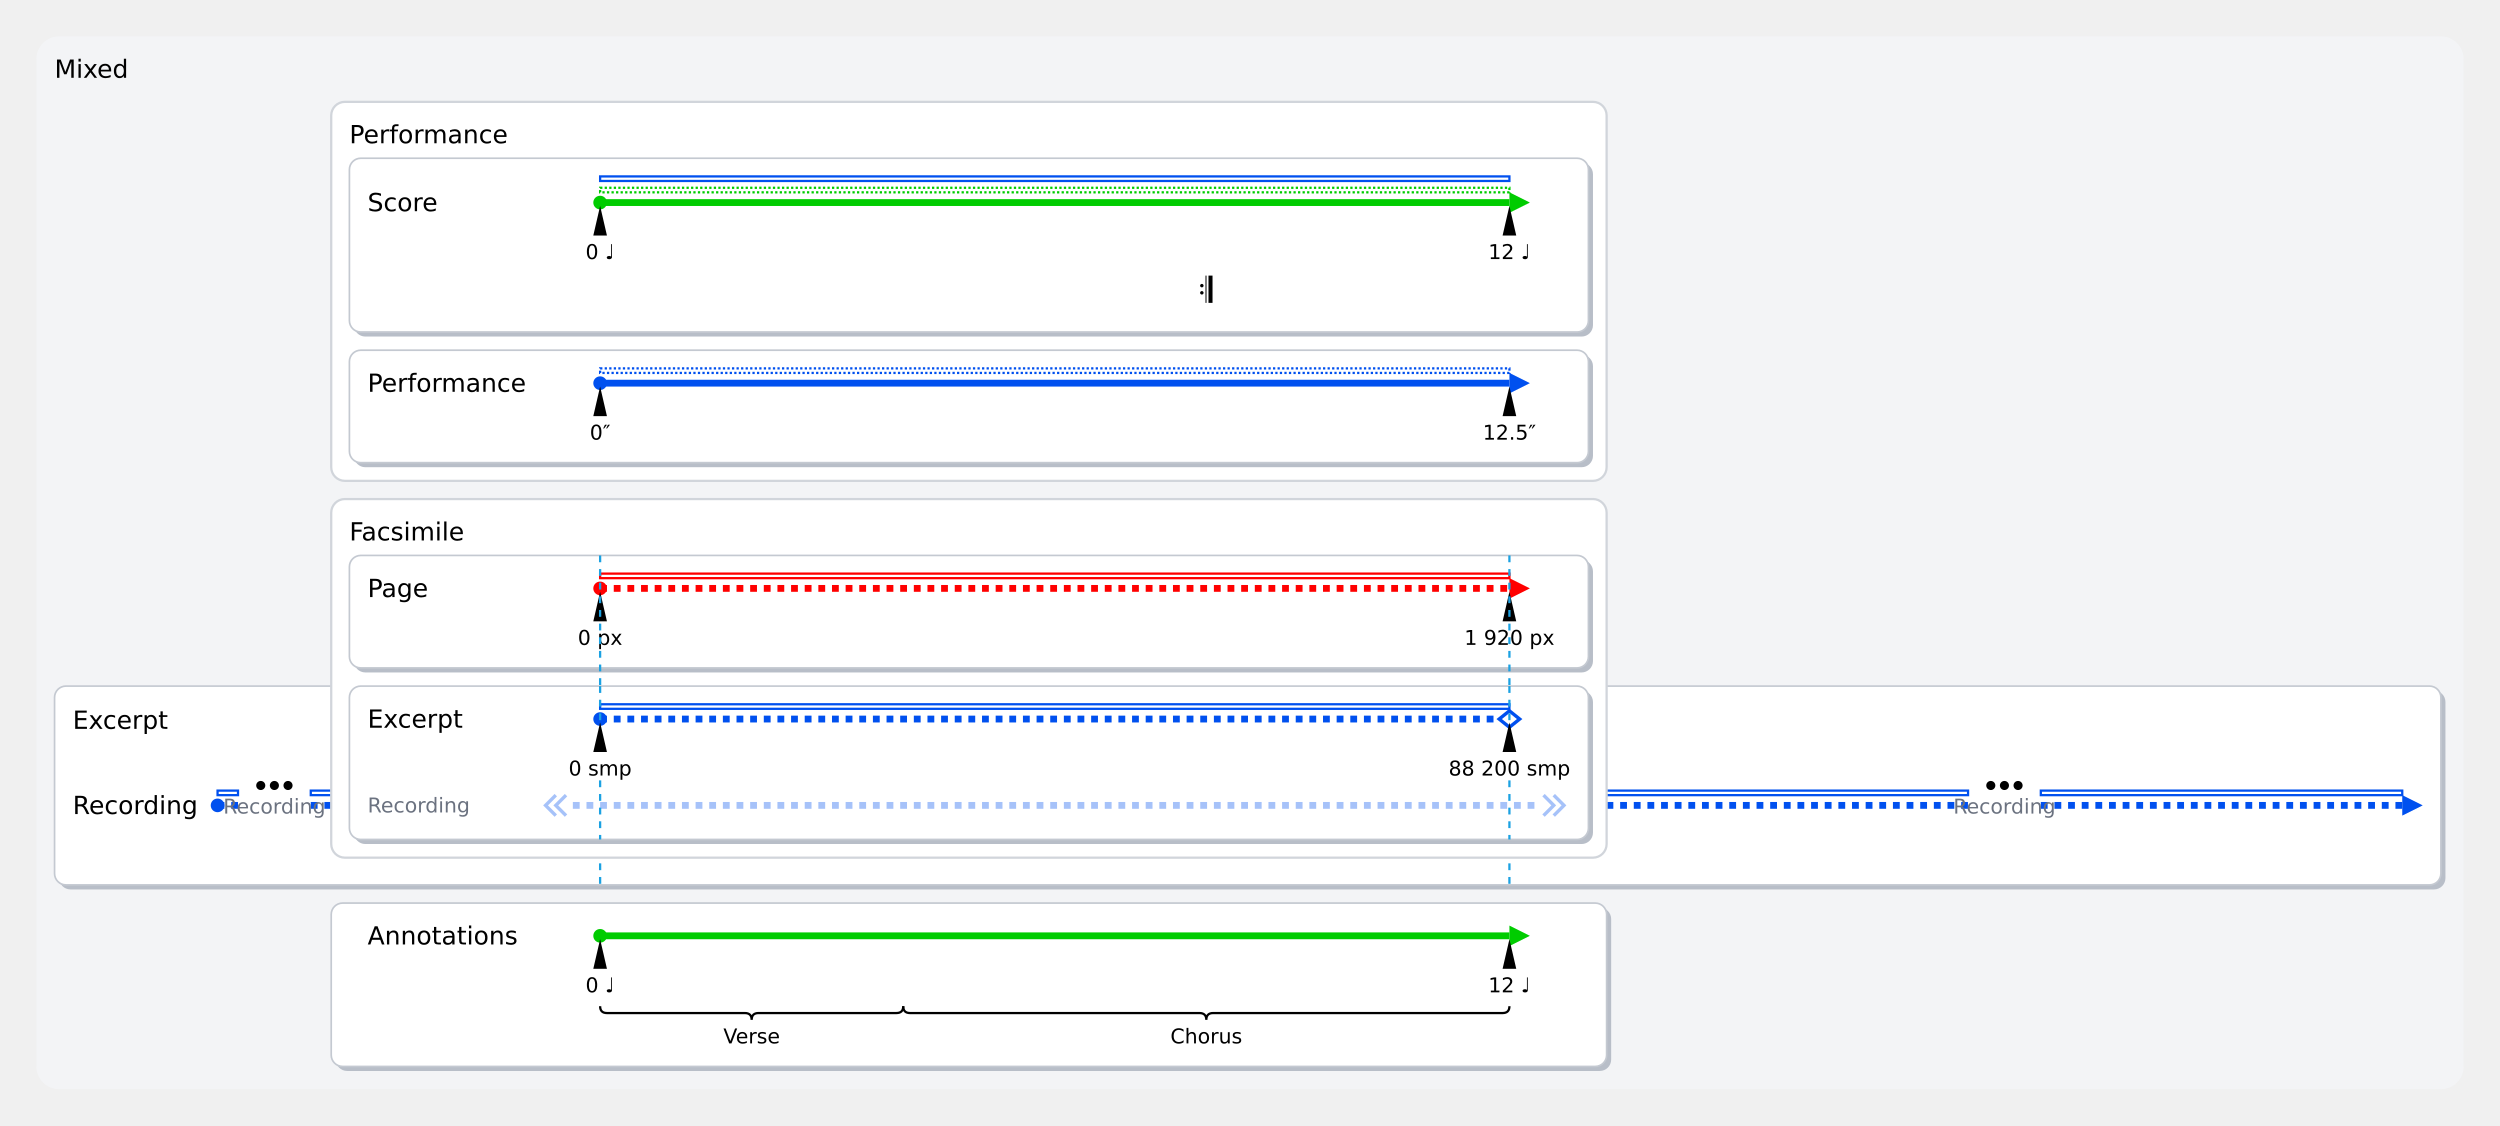
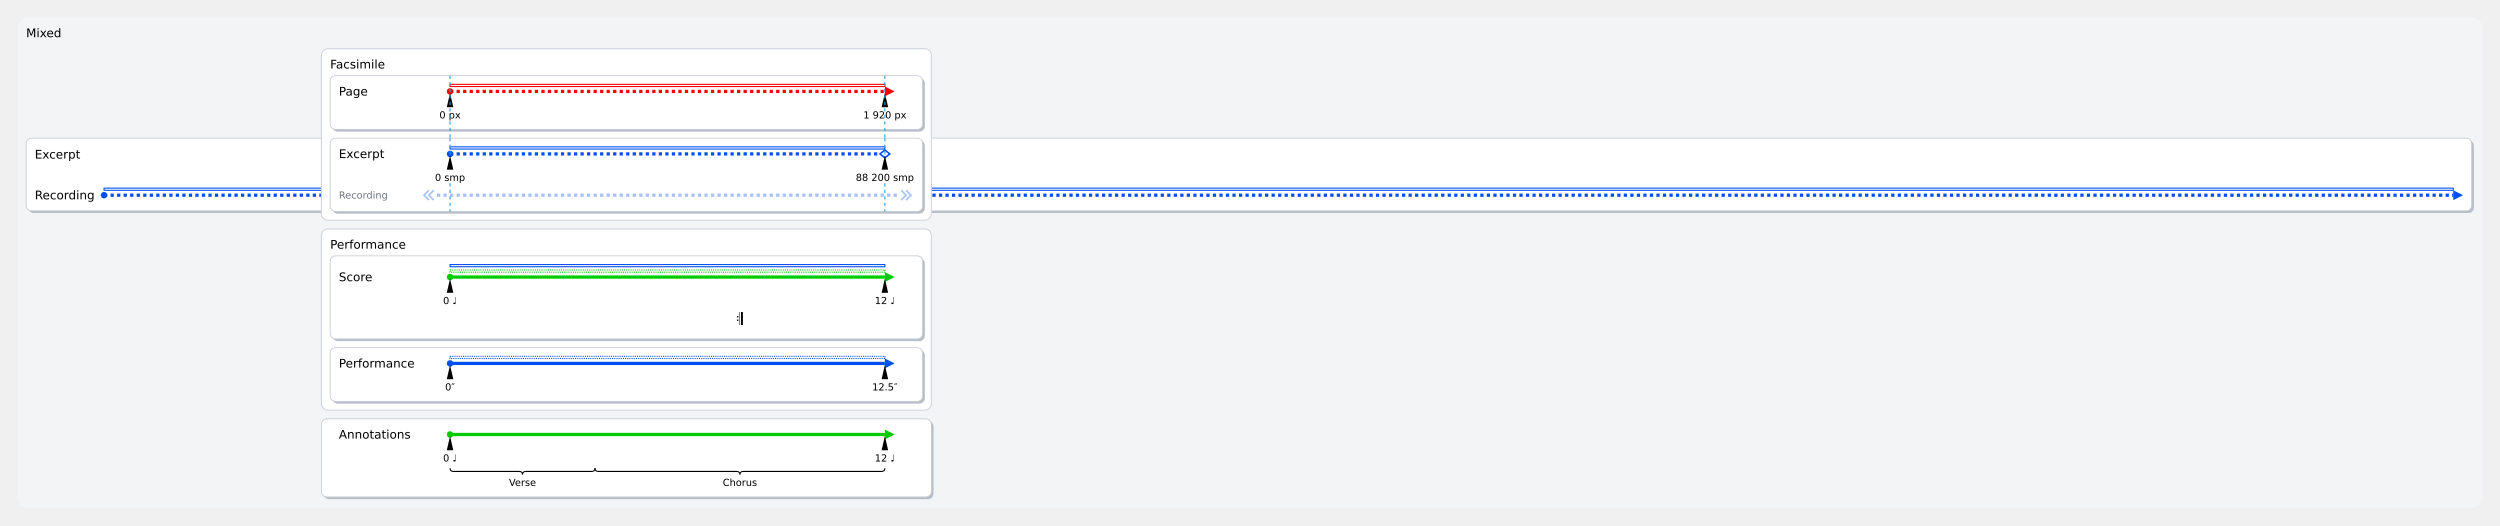
- <svg xmlns="http://www.w3.org/2000/svg" width="1099.756" height="495.121" viewBox="0 0 1099.756 495.121" font-family="DejaVu Sans, Noto Music" text-rendering="geometricPrecision" style="font-kerning:none;font-variant-ligatures:none">
+ <svg xmlns="http://www.w3.org/2000/svg" width="2299.756" height="483.144" viewBox="0 0 2299.756 483.144" font-family="DejaVu Sans, Noto Music" text-rendering="geometricPrecision" style="font-kerning:none;font-variant-ligatures:none">
  <g transform="translate(16 16)">
-     <rect x="0" y="0" width="1067.756" height="463.121" rx="10" fill="#F3F4F6" />
+     <rect x="0" y="0" width="2267.756" height="451.144" rx="10" fill="#F3F4F6" />
    <text data-part="name" x="8" y="18.21" text-anchor="start" font-size="11" fill="#000000">Mixed</text>
-     <rect data-id="recording" data-part="card" x="10" y="287.812" width="1049.756" height="87.453" rx="5" fill="#B8BEC8" />
-     <rect data-id="recording" data-part="card" x="8" y="285.812" width="1049.756" height="87.453" rx="5" fill="#FFFFFF" stroke="#C4C9D1" stroke-width="0.75" />
-     <polygon data-id="cmap_5" points="79.704,331.789 88.701,331.789 88.701,333.789 79.704,333.789" fill="none" stroke="#0050EF" stroke-width="1" />
-     <polygon data-id="cmap_5" points="120.706,331.789 849.753,331.789 849.753,333.789 120.706,333.789" fill="none" stroke="#0050EF" stroke-width="1" />
-     <polygon data-id="cmap_5" points="881.758,331.789 1040.756,331.789 1040.756,333.789 881.758,333.789" fill="none" stroke="#0050EF" stroke-width="1" />
-     <polygon data-id="cmap_6" points="247.995,294.312 647.995,294.312 647.995,296.312 247.995,296.312" fill="none" stroke="#0050EF" stroke-width="1" />
-     <line data-id="recording" x1="79.704" y1="338.289" x2="88.701" y2="338.289" stroke="#0050EF" stroke-width="3" stroke-dasharray="3 3" />
-     <line data-id="recording" x1="120.706" y1="338.289" x2="849.753" y2="338.289" stroke="#0050EF" stroke-width="3" stroke-dasharray="3 3" />
-     <line data-id="recording" x1="881.758" y1="338.289" x2="1040.756" y2="338.289" stroke="#0050EF" stroke-width="3" stroke-dasharray="3 3" />
-     <circle data-id="recording" cx="79.704" cy="338.289" r="3" fill="#0050EF" />
-     <polygon data-id="recording" points="1049.756,338.289 1040.756,333.789 1040.756,342.789" fill="#0050EF" />
-     <line data-id="excerpt" x1="247.995" y1="300.812" x2="643.495" y2="300.812" stroke="#0050EF" stroke-width="3" stroke-dasharray="3 3" />
-     <circle data-id="excerpt" cx="247.995" cy="300.812" r="3" fill="#0050EF" />
-     <polygon data-id="excerpt" points="643.495,300.812 647.995,297.212 652.495,300.812 647.995,304.413" fill="none" stroke="#0050EF" stroke-width="1.5" />
-     <polygon data-id="timestamp_3" points="247.995,302.312 244.995,315.312 250.995,315.312" fill="#000000" />
-     <polygon data-id="timestamp_4" points="647.995,302.312 644.995,315.312 650.995,315.312" fill="#000000" />
-     <text data-id="excerpt" data-part="name" x="16" y="304.621" text-anchor="start" font-size="11" fill="#000000">Excerpt</text>
-     <text data-id="recording" data-part="name" x="16" y="342.097" text-anchor="start" font-size="11" fill="#000000">Recording</text>
-     <text data-id="timestamp_3" data-part="coordinate" x="247.995" y="325.666" text-anchor="middle" font-size="9" fill="#000000">0 smp</text>
-     <text data-id="timestamp_4" data-part="coordinate" x="647.995" y="325.666" text-anchor="middle" font-size="9" fill="#000000">88 200 smp</text>
-     <line data-id="timestamp_3" data-part="line" x1="247.995" y1="285.812" x2="247.995" y2="302.312" stroke="#1BA1E2" stroke-width="1" stroke-dasharray="3 3" />
-     <line data-id="timestamp_3" data-part="line" x1="247.995" y1="327.789" x2="247.995" y2="373.266" stroke="#1BA1E2" stroke-width="1" stroke-dasharray="3 3" />
-     <line data-id="timestamp_4" data-part="line" x1="647.995" y1="285.812" x2="647.995" y2="302.312" stroke="#1BA1E2" stroke-width="1" stroke-dasharray="3 3" />
-     <line data-id="timestamp_4" data-part="line" x1="647.995" y1="327.789" x2="647.995" y2="373.266" stroke="#1BA1E2" stroke-width="1" stroke-dasharray="3 3" />
-     <circle data-id="recording" data-part="elision ellipsis" cx="98.704" cy="329.539" r="2" fill="#000000" />
-     <circle data-id="recording" data-part="elision ellipsis" cx="104.704" cy="329.539" r="2" fill="#000000" />
-     <circle data-id="recording" data-part="elision ellipsis" cx="110.704" cy="329.539" r="2" fill="#000000" />
-     <text data-id="recording" data-part="elision name" x="104.704" y="341.893" text-anchor="middle" font-size="9" fill="#6B7280">Recording</text>
-     <circle data-id="recording" data-part="elision ellipsis" cx="859.756" cy="329.539" r="2" fill="#000000" />
-     <circle data-id="recording" data-part="elision ellipsis" cx="865.756" cy="329.539" r="2" fill="#000000" />
-     <circle data-id="recording" data-part="elision ellipsis" cx="871.756" cy="329.539" r="2" fill="#000000" />
-     <text data-id="recording" data-part="elision name" x="865.756" y="341.893" text-anchor="middle" font-size="9" fill="#6B7280">Recording</text>
-     <rect data-id="group_1" x="129.704" y="28.805" width="561.052" height="166.727" rx="6" fill="#FFFFFF" stroke="#D1D5DB" stroke-width="1" />
-     <text data-id="group_1" data-part="name" x="137.704" y="47.015" text-anchor="start" font-size="11" fill="#000000">Performance</text>
-     <rect data-id="score" data-part="card" x="139.704" y="55.609" width="545.052" height="76.445" rx="5" fill="#B8BEC8" />
-     <rect data-id="score" data-part="card" x="137.704" y="53.609" width="545.052" height="76.445" rx="5" fill="#FFFFFF" stroke="#C4C9D1" stroke-width="0.75" />
-     <polygon data-id="cmap_1" points="247.995,66.609 647.995,66.609 647.995,68.609 247.995,68.609" fill="none" stroke="#00CC00" stroke-width="1" stroke-dasharray="1 1" />
-     <polygon data-id="cmap_2" points="247.995,61.609 647.995,61.609 647.995,63.609 247.995,63.609" fill="none" stroke="#0050EF" stroke-width="1" />
-     <line data-id="score" x1="247.995" y1="73.109" x2="647.995" y2="73.109" stroke="#00CC00" stroke-width="3" />
-     <circle data-id="score" cx="247.995" cy="73.109" r="3" fill="#00CC00" />
-     <polygon data-id="score" points="656.995,73.109 647.995,68.609 647.995,77.609" fill="#00CC00" />
-     <polygon data-id="timestamp_9" points="247.995,74.609 244.995,87.609 250.995,87.609" fill="#000000" />
-     <polygon data-id="timestamp_10" points="647.995,74.609 644.995,87.609 650.995,87.609" fill="#000000" />
-     <text data-id="score" data-part="name" x="145.704" y="76.918" text-anchor="start" font-size="11" fill="#000000">Score</text>
-     <text data-id="timestamp_9" data-part="coordinate" x="247.995" y="97.963" text-anchor="middle" font-size="9" fill="#000000">0 ♩</text>
-     <text data-id="timestamp_10" data-part="coordinate" x="647.995" y="97.963" text-anchor="middle" font-size="9" fill="#000000">12 ♩</text>
-     <text data-id="jump_1" data-part="symbol" x="514.662" y="117.225" text-anchor="middle" font-size="12" fill="#000000">𝄇</text>
-     <rect data-id="performance" data-part="card" x="139.704" y="140.055" width="545.052" height="49.477" rx="5" fill="#B8BEC8" />
-     <rect data-id="performance" data-part="card" x="137.704" y="138.055" width="545.052" height="49.477" rx="5" fill="#FFFFFF" stroke="#C4C9D1" stroke-width="0.75" />
-     <polygon data-id="cmap_3" points="247.995,146.055 647.995,146.055 647.995,148.055 247.995,148.055" fill="none" stroke="#0050EF" stroke-width="1" stroke-dasharray="1 1" />
-     <line data-id="performance" x1="247.995" y1="152.555" x2="647.995" y2="152.555" stroke="#0050EF" stroke-width="3" />
-     <circle data-id="performance" cx="247.995" cy="152.555" r="3" fill="#0050EF" />
-     <polygon data-id="performance" points="656.995,152.555 647.995,148.055 647.995,157.055" fill="#0050EF" />
-     <polygon data-id="timestamp_7" points="247.995,154.055 244.995,167.055 250.995,167.055" fill="#000000" />
-     <polygon data-id="timestamp_8" points="647.995,154.055 644.995,167.055 650.995,167.055" fill="#000000" />
-     <text data-id="performance" data-part="name" x="145.704" y="156.363" text-anchor="start" font-size="11" fill="#000000">Performance</text>
-     <text data-id="timestamp_7" data-part="coordinate" x="247.995" y="177.409" text-anchor="middle" font-size="9" fill="#000000">0″</text>
-     <text data-id="timestamp_8" data-part="coordinate" x="647.995" y="177.409" text-anchor="middle" font-size="9" fill="#000000">12.5″</text>
-     <rect data-id="group_2" x="129.704" y="203.531" width="561.052" height="157.758" rx="6" fill="#FFFFFF" stroke="#D1D5DB" stroke-width="1" />
-     <text data-id="group_2" data-part="name" x="137.704" y="221.742" text-anchor="start" font-size="11" fill="#000000">Facsimile</text>
-     <rect data-id="page" data-part="card" x="139.704" y="230.336" width="545.052" height="49.477" rx="5" fill="#B8BEC8" />
-     <rect data-id="page" data-part="card" x="137.704" y="228.336" width="545.052" height="49.477" rx="5" fill="#FFFFFF" stroke="#C4C9D1" stroke-width="0.75" />
-     <polygon data-id="cmap_4" points="247.995,236.336 647.995,236.336 647.995,238.336 247.995,238.336" fill="none" stroke="#FF0000" stroke-width="1" />
-     <line data-id="page" x1="247.995" y1="242.836" x2="647.995" y2="242.836" stroke="#FF0000" stroke-width="3" stroke-dasharray="3 3" />
-     <circle data-id="page" cx="247.995" cy="242.836" r="3" fill="#FF0000" />
-     <polygon data-id="page" points="656.995,242.836 647.995,238.336 647.995,247.336" fill="#FF0000" />
-     <polygon data-id="timestamp_5" points="247.995,244.336 244.995,257.336 250.995,257.336" fill="#000000" />
-     <polygon data-id="timestamp_6" points="647.995,244.336 644.995,257.336 650.995,257.336" fill="#000000" />
-     <text data-id="page" data-part="name" x="145.704" y="246.644" text-anchor="start" font-size="11" fill="#000000">Page</text>
-     <text data-id="timestamp_5" data-part="coordinate" x="247.995" y="267.69" text-anchor="middle" font-size="9" fill="#000000">0 px</text>
-     <text data-id="timestamp_6" data-part="coordinate" x="647.995" y="267.69" text-anchor="middle" font-size="9" fill="#000000">1 920 px</text>
-     <rect data-id="excerpt" data-part="card" x="139.704" y="287.812" width="545.052" height="67.477" rx="5" fill="#B8BEC8" />
-     <rect data-id="excerpt" data-part="card" x="137.704" y="285.812" width="545.052" height="67.477" rx="5" fill="#FFFFFF" stroke="#C4C9D1" stroke-width="0.75" />
-     <polygon data-id="cmap_6" points="247.995,293.812 647.995,293.812 647.995,295.812 247.995,295.812" fill="none" stroke="#0050EF" stroke-width="1" />
-     <line data-id="recording" x1="235.995" y1="338.289" x2="659.995" y2="338.289" stroke="#0050EF" stroke-width="3" stroke-dasharray="3 3" opacity="0.35" />
-     <polyline data-id="recording" points="232.995,333.789 228.495,338.289 232.995,342.789" fill="none" stroke="#0050EF" stroke-width="1.5" opacity="0.35" />
-     <polyline data-id="recording" points="228.495,333.789 223.995,338.289 228.495,342.789" fill="none" stroke="#0050EF" stroke-width="1.5" opacity="0.35" />
-     <polyline data-id="recording" points="662.995,333.789 667.495,338.289 662.995,342.789" fill="none" stroke="#0050EF" stroke-width="1.5" opacity="0.35" />
-     <polyline data-id="recording" points="667.495,333.789 671.995,338.289 667.495,342.789" fill="none" stroke="#0050EF" stroke-width="1.5" opacity="0.35" />
-     <line data-id="excerpt" x1="247.995" y1="300.312" x2="643.495" y2="300.312" stroke="#0050EF" stroke-width="3" stroke-dasharray="3 3" />
-     <circle data-id="excerpt" cx="247.995" cy="300.312" r="3" fill="#0050EF" />
-     <polygon data-id="excerpt" points="643.495,300.312 647.995,296.712 652.495,300.312 647.995,303.913" fill="none" stroke="#0050EF" stroke-width="1.5" />
-     <polygon data-id="timestamp_3" points="247.995,301.812 244.995,314.812 250.995,314.812" fill="#000000" />
-     <polygon data-id="timestamp_4" points="647.995,301.812 644.995,314.812 650.995,314.812" fill="#000000" />
-     <text data-id="recording" data-part="name" x="145.704" y="341.405" text-anchor="start" font-size="9" fill="#6B7280">Recording</text>
-     <text data-id="excerpt" data-part="name" x="145.704" y="304.121" text-anchor="start" font-size="11" fill="#000000">Excerpt</text>
-     <text data-id="timestamp_3" data-part="coordinate" x="247.995" y="325.166" text-anchor="middle" font-size="9" fill="#000000">0 smp</text>
-     <text data-id="timestamp_4" data-part="coordinate" x="647.995" y="325.166" text-anchor="middle" font-size="9" fill="#000000">88 200 smp</text>
-     <line data-id="timestamp_3" data-part="line" x1="247.995" y1="285.812" x2="247.995" y2="301.812" stroke="#1BA1E2" stroke-width="1" stroke-dasharray="3 3" />
-     <line data-id="timestamp_3" data-part="line" x1="247.995" y1="327.289" x2="247.995" y2="353.289" stroke="#1BA1E2" stroke-width="1" stroke-dasharray="3 3" />
-     <line data-id="timestamp_4" data-part="line" x1="647.995" y1="285.812" x2="647.995" y2="301.812" stroke="#1BA1E2" stroke-width="1" stroke-dasharray="3 3" />
-     <line data-id="timestamp_4" data-part="line" x1="647.995" y1="327.289" x2="647.995" y2="353.289" stroke="#1BA1E2" stroke-width="1" stroke-dasharray="3 3" />
-     <rect data-id="annotations" data-part="card" x="131.704" y="383.266" width="561.052" height="71.856" rx="5" fill="#B8BEC8" />
-     <rect data-id="annotations" data-part="card" x="129.704" y="381.266" width="561.052" height="71.856" rx="5" fill="#FFFFFF" stroke="#C4C9D1" stroke-width="0.75" />
-     <path data-id="region_1" d="M247.995 426.644Q247.995 429.644 250.995 429.644L311.662 429.644Q314.662 429.644 314.662 432.644Q314.662 429.644 317.662 429.644L378.329 429.644Q381.329 429.644 381.329 426.644" fill="none" stroke="#000000" stroke-width="1" />
-     <path data-id="region_2" d="M381.329 426.644Q381.329 429.644 384.329 429.644L511.662 429.644Q514.662 429.644 514.662 432.644Q514.662 429.644 517.662 429.644L644.995 429.644Q647.995 429.644 647.995 426.644" fill="none" stroke="#000000" stroke-width="1" />
-     <line data-id="annotations" x1="247.995" y1="395.668" x2="647.995" y2="395.668" stroke="#00CC00" stroke-width="3" />
-     <circle data-id="annotations" cx="247.995" cy="395.668" r="3" fill="#00CC00" />
-     <polygon data-id="annotations" points="656.995,395.668 647.995,391.168 647.995,400.168" fill="#00CC00" />
-     <polygon data-id="timestamp_1" points="247.995,397.168 244.995,410.168 250.995,410.168" fill="#000000" />
-     <polygon data-id="timestamp_2" points="647.995,397.168 644.995,410.168 650.995,410.168" fill="#000000" />
-     <text data-id="annotations" data-part="name" x="145.704" y="399.476" text-anchor="start" font-size="11" fill="#000000">Annotations</text>
-     <text data-id="timestamp_1" data-part="coordinate" x="247.995" y="420.522" text-anchor="middle" font-size="9" fill="#000000">0 ♩</text>
-     <text data-id="timestamp_2" data-part="coordinate" x="647.995" y="420.522" text-anchor="middle" font-size="9" fill="#000000">12 ♩</text>
-     <text data-id="region_1" data-part="label" x="314.662" y="442.998" text-anchor="middle" font-size="9" fill="#000000">Verse</text>
-     <text data-id="region_2" data-part="label" x="514.662" y="442.998" text-anchor="middle" font-size="9" fill="#000000">Chorus</text>
-     <line data-id="timestamp_3" data-part="line" x1="247.995" y1="228.336" x2="247.995" y2="285.812" stroke="#1BA1E2" stroke-width="1" stroke-dasharray="3 3" />
-     <line data-id="timestamp_4" data-part="line" x1="647.995" y1="228.336" x2="647.995" y2="285.812" stroke="#1BA1E2" stroke-width="1" stroke-dasharray="3 3" />
+     <rect data-id="recording" data-part="card" x="10" y="113.086" width="2249.756" height="66.879" rx="5" fill="#B8BEC8" />
+     <rect data-id="recording" data-part="card" x="8" y="111.086" width="2249.756" height="66.879" rx="5" fill="#FFFFFF" stroke="#C4C9D1" stroke-width="0.75" />
+     <polygon data-id="cmap_5" points="79.704,157.062 2240.756,157.062 2240.756,159.062 79.704,159.062" fill="none" stroke="#0050EF" stroke-width="1" />
+     <polygon data-id="cmap_6" points="397.995,119.586 797.995,119.586 797.995,121.586 397.995,121.586" fill="none" stroke="#0050EF" stroke-width="1" />
+     <line data-id="recording" x1="79.704" y1="163.562" x2="2240.756" y2="163.562" stroke="#0050EF" stroke-width="3" stroke-dasharray="3 3" />
+     <circle data-id="recording" cx="79.704" cy="163.562" r="3" fill="#0050EF" />
+     <polygon data-id="recording" points="2249.756,163.562 2240.756,159.062 2240.756,168.062" fill="#0050EF" />
+     <line data-id="excerpt" x1="397.995" y1="126.086" x2="793.495" y2="126.086" stroke="#0050EF" stroke-width="3" stroke-dasharray="3 3" />
+     <circle data-id="excerpt" cx="397.995" cy="126.086" r="3" fill="#0050EF" />
+     <polygon data-id="excerpt" points="793.495,126.086 797.995,122.486 802.495,126.086 797.995,129.686" fill="none" stroke="#0050EF" stroke-width="1.5" />
+     <polygon data-id="timestamp_3" points="397.995,127.586 394.995,140.586 400.995,140.586" fill="#000000" />
+     <polygon data-id="timestamp_4" points="797.995,127.586 794.995,140.586 800.995,140.586" fill="#000000" />
+     <text data-id="excerpt" data-part="name" x="16" y="129.894" text-anchor="start" font-size="11" fill="#000000">Excerpt</text>
+     <text data-id="recording" data-part="name" x="16" y="167.371" text-anchor="start" font-size="11" fill="#000000">Recording</text>
+     <text data-id="timestamp_3" data-part="coordinate" x="397.995" y="150.94" text-anchor="middle" font-size="9" fill="#000000">0 smp</text>
+     <text data-id="timestamp_4" data-part="coordinate" x="797.995" y="150.94" text-anchor="middle" font-size="9" fill="#000000">88 200 smp</text>
+     <line data-id="timestamp_3" data-part="line" x1="397.995" y1="111.086" x2="397.995" y2="127.586" stroke="#1BA1E2" stroke-width="1" stroke-dasharray="3 3" />
+     <line data-id="timestamp_3" data-part="line" x1="397.995" y1="153.062" x2="397.995" y2="177.965" stroke="#1BA1E2" stroke-width="1" stroke-dasharray="3 3" />
+     <line data-id="timestamp_4" data-part="line" x1="797.995" y1="111.086" x2="797.995" y2="127.586" stroke="#1BA1E2" stroke-width="1" stroke-dasharray="3 3" />
+     <line data-id="timestamp_4" data-part="line" x1="797.995" y1="153.062" x2="797.995" y2="177.965" stroke="#1BA1E2" stroke-width="1" stroke-dasharray="3 3" />
+     <rect data-id="group_2" x="279.704" y="28.805" width="561.052" height="157.758" rx="6" fill="#FFFFFF" stroke="#D1D5DB" stroke-width="1" />
+     <text data-id="group_2" data-part="name" x="287.704" y="47.015" text-anchor="start" font-size="11" fill="#000000">Facsimile</text>
+     <rect data-id="page" data-part="card" x="289.704" y="55.609" width="545.052" height="49.477" rx="5" fill="#B8BEC8" />
+     <rect data-id="page" data-part="card" x="287.704" y="53.609" width="545.052" height="49.477" rx="5" fill="#FFFFFF" stroke="#C4C9D1" stroke-width="0.75" />
+     <polygon data-id="cmap_4" points="397.995,61.609 797.995,61.609 797.995,63.609 397.995,63.609" fill="none" stroke="#FF0000" stroke-width="1" />
+     <line data-id="page" x1="397.995" y1="68.109" x2="797.995" y2="68.109" stroke="#FF0000" stroke-width="3" stroke-dasharray="3 3" />
+     <circle data-id="page" cx="397.995" cy="68.109" r="3" fill="#FF0000" />
+     <polygon data-id="page" points="806.995,68.109 797.995,63.609 797.995,72.609" fill="#FF0000" />
+     <polygon data-id="timestamp_5" points="397.995,69.609 394.995,82.609 400.995,82.609" fill="#000000" />
+     <polygon data-id="timestamp_6" points="797.995,69.609 794.995,82.609 800.995,82.609" fill="#000000" />
+     <text data-id="page" data-part="name" x="295.704" y="71.918" text-anchor="start" font-size="11" fill="#000000">Page</text>
+     <text data-id="timestamp_5" data-part="coordinate" x="397.995" y="92.963" text-anchor="middle" font-size="9" fill="#000000">0 px</text>
+     <text data-id="timestamp_6" data-part="coordinate" x="797.995" y="92.963" text-anchor="middle" font-size="9" fill="#000000">1 920 px</text>
+     <rect data-id="excerpt" data-part="card" x="289.704" y="113.086" width="545.052" height="67.477" rx="5" fill="#B8BEC8" />
+     <rect data-id="excerpt" data-part="card" x="287.704" y="111.086" width="545.052" height="67.477" rx="5" fill="#FFFFFF" stroke="#C4C9D1" stroke-width="0.75" />
+     <polygon data-id="cmap_6" points="397.995,119.086 797.995,119.086 797.995,121.086 397.995,121.086" fill="none" stroke="#0050EF" stroke-width="1" />
+     <line data-id="recording" x1="385.995" y1="163.562" x2="809.995" y2="163.562" stroke="#0050EF" stroke-width="3" stroke-dasharray="3 3" opacity="0.35" />
+     <polyline data-id="recording" points="382.995,159.062 378.495,163.562 382.995,168.062" fill="none" stroke="#0050EF" stroke-width="1.5" opacity="0.35" />
+     <polyline data-id="recording" points="378.495,159.062 373.995,163.562 378.495,168.062" fill="none" stroke="#0050EF" stroke-width="1.5" opacity="0.35" />
+     <polyline data-id="recording" points="812.995,159.062 817.495,163.562 812.995,168.062" fill="none" stroke="#0050EF" stroke-width="1.5" opacity="0.35" />
+     <polyline data-id="recording" points="817.495,159.062 821.995,163.562 817.495,168.062" fill="none" stroke="#0050EF" stroke-width="1.5" opacity="0.35" />
+     <line data-id="excerpt" x1="397.995" y1="125.586" x2="793.495" y2="125.586" stroke="#0050EF" stroke-width="3" stroke-dasharray="3 3" />
+     <circle data-id="excerpt" cx="397.995" cy="125.586" r="3" fill="#0050EF" />
+     <polygon data-id="excerpt" points="793.495,125.586 797.995,121.986 802.495,125.586 797.995,129.186" fill="none" stroke="#0050EF" stroke-width="1.5" />
+     <polygon data-id="timestamp_3" points="397.995,127.086 394.995,140.086 400.995,140.086" fill="#000000" />
+     <polygon data-id="timestamp_4" points="797.995,127.086 794.995,140.086 800.995,140.086" fill="#000000" />
+     <text data-id="recording" data-part="name" x="295.704" y="166.678" text-anchor="start" font-size="9" fill="#6B7280">Recording</text>
+     <text data-id="excerpt" data-part="name" x="295.704" y="129.394" text-anchor="start" font-size="11" fill="#000000">Excerpt</text>
+     <text data-id="timestamp_3" data-part="coordinate" x="397.995" y="150.44" text-anchor="middle" font-size="9" fill="#000000">0 smp</text>
+     <text data-id="timestamp_4" data-part="coordinate" x="797.995" y="150.44" text-anchor="middle" font-size="9" fill="#000000">88 200 smp</text>
+     <line data-id="timestamp_3" data-part="line" x1="397.995" y1="111.086" x2="397.995" y2="127.086" stroke="#1BA1E2" stroke-width="1" stroke-dasharray="3 3" />
+     <line data-id="timestamp_3" data-part="line" x1="397.995" y1="152.562" x2="397.995" y2="178.562" stroke="#1BA1E2" stroke-width="1" stroke-dasharray="3 3" />
+     <line data-id="timestamp_4" data-part="line" x1="797.995" y1="111.086" x2="797.995" y2="127.086" stroke="#1BA1E2" stroke-width="1" stroke-dasharray="3 3" />
+     <line data-id="timestamp_4" data-part="line" x1="797.995" y1="152.562" x2="797.995" y2="178.562" stroke="#1BA1E2" stroke-width="1" stroke-dasharray="3 3" />
+     <rect data-id="group_1" x="279.704" y="194.562" width="561.052" height="166.727" rx="6" fill="#FFFFFF" stroke="#D1D5DB" stroke-width="1" />
+     <text data-id="group_1" data-part="name" x="287.704" y="212.773" text-anchor="start" font-size="11" fill="#000000">Performance</text>
+     <rect data-id="score" data-part="card" x="289.704" y="221.367" width="545.052" height="76.445" rx="5" fill="#B8BEC8" />
+     <rect data-id="score" data-part="card" x="287.704" y="219.367" width="545.052" height="76.445" rx="5" fill="#FFFFFF" stroke="#C4C9D1" stroke-width="0.75" />
+     <polygon data-id="cmap_1" points="397.995,232.367 797.995,232.367 797.995,234.367 397.995,234.367" fill="none" stroke="#00CC00" stroke-width="1" stroke-dasharray="1 1" />
+     <polygon data-id="cmap_2" points="397.995,227.367 797.995,227.367 797.995,229.367 397.995,229.367" fill="none" stroke="#0050EF" stroke-width="1" />
+     <line data-id="score" x1="397.995" y1="238.867" x2="797.995" y2="238.867" stroke="#00CC00" stroke-width="3" />
+     <circle data-id="score" cx="397.995" cy="238.867" r="3" fill="#00CC00" />
+     <polygon data-id="score" points="806.995,238.867 797.995,234.367 797.995,243.367" fill="#00CC00" />
+     <polygon data-id="timestamp_9" points="397.995,240.367 394.995,253.367 400.995,253.367" fill="#000000" />
+     <polygon data-id="timestamp_10" points="797.995,240.367 794.995,253.367 800.995,253.367" fill="#000000" />
+     <text data-id="score" data-part="name" x="295.704" y="242.675" text-anchor="start" font-size="11" fill="#000000">Score</text>
+     <text data-id="timestamp_9" data-part="coordinate" x="397.995" y="263.721" text-anchor="middle" font-size="9" fill="#000000">0 ♩</text>
+     <text data-id="timestamp_10" data-part="coordinate" x="797.995" y="263.721" text-anchor="middle" font-size="9" fill="#000000">12 ♩</text>
+     <text data-id="jump_1" data-part="symbol" x="664.662" y="282.982" text-anchor="middle" font-size="12" fill="#000000">𝄇</text>
+     <rect data-id="performance" data-part="card" x="289.704" y="305.812" width="545.052" height="49.477" rx="5" fill="#B8BEC8" />
+     <rect data-id="performance" data-part="card" x="287.704" y="303.812" width="545.052" height="49.477" rx="5" fill="#FFFFFF" stroke="#C4C9D1" stroke-width="0.75" />
+     <polygon data-id="cmap_3" points="397.995,311.812 797.995,311.812 797.995,313.812 397.995,313.812" fill="none" stroke="#0050EF" stroke-width="1" stroke-dasharray="1 1" />
+     <line data-id="performance" x1="397.995" y1="318.312" x2="797.995" y2="318.312" stroke="#0050EF" stroke-width="3" />
+     <circle data-id="performance" cx="397.995" cy="318.312" r="3" fill="#0050EF" />
+     <polygon data-id="performance" points="806.995,318.312 797.995,313.812 797.995,322.812" fill="#0050EF" />
+     <polygon data-id="timestamp_7" points="397.995,319.812 394.995,332.812 400.995,332.812" fill="#000000" />
+     <polygon data-id="timestamp_8" points="797.995,319.812 794.995,332.812 800.995,332.812" fill="#000000" />
+     <text data-id="performance" data-part="name" x="295.704" y="322.121" text-anchor="start" font-size="11" fill="#000000">Performance</text>
+     <text data-id="timestamp_7" data-part="coordinate" x="397.995" y="343.166" text-anchor="middle" font-size="9" fill="#000000">0″</text>
+     <text data-id="timestamp_8" data-part="coordinate" x="797.995" y="343.166" text-anchor="middle" font-size="9" fill="#000000">12.5″</text>
+     <rect data-id="annotations" data-part="card" x="281.704" y="371.289" width="561.052" height="71.856" rx="5" fill="#B8BEC8" />
+     <rect data-id="annotations" data-part="card" x="279.704" y="369.289" width="561.052" height="71.856" rx="5" fill="#FFFFFF" stroke="#C4C9D1" stroke-width="0.75" />
+     <path data-id="region_1" d="M397.995 414.668Q397.995 417.668 400.995 417.668L461.662 417.668Q464.662 417.668 464.662 420.668Q464.662 417.668 467.662 417.668L528.328 417.668Q531.328 417.668 531.328 414.668" fill="none" stroke="#000000" stroke-width="1" />
+     <path data-id="region_2" d="M531.328 414.668Q531.328 417.668 534.328 417.668L661.662 417.668Q664.662 417.668 664.662 420.668Q664.662 417.668 667.662 417.668L794.995 417.668Q797.995 417.668 797.995 414.668" fill="none" stroke="#000000" stroke-width="1" />
+     <line data-id="annotations" x1="397.995" y1="383.691" x2="797.995" y2="383.691" stroke="#00CC00" stroke-width="3" />
+     <circle data-id="annotations" cx="397.995" cy="383.691" r="3" fill="#00CC00" />
+     <polygon data-id="annotations" points="806.995,383.691 797.995,379.191 797.995,388.191" fill="#00CC00" />
+     <polygon data-id="timestamp_1" points="397.995,385.191 394.995,398.191 400.995,398.191" fill="#000000" />
+     <polygon data-id="timestamp_2" points="797.995,385.191 794.995,398.191 800.995,398.191" fill="#000000" />
+     <text data-id="annotations" data-part="name" x="295.704" y="387.5" text-anchor="start" font-size="11" fill="#000000">Annotations</text>
+     <text data-id="timestamp_1" data-part="coordinate" x="397.995" y="408.545" text-anchor="middle" font-size="9" fill="#000000">0 ♩</text>
+     <text data-id="timestamp_2" data-part="coordinate" x="797.995" y="408.545" text-anchor="middle" font-size="9" fill="#000000">12 ♩</text>
+     <text data-id="region_1" data-part="label" x="464.662" y="431.022" text-anchor="middle" font-size="9" fill="#000000">Verse</text>
+     <text data-id="region_2" data-part="label" x="664.662" y="431.022" text-anchor="middle" font-size="9" fill="#000000">Chorus</text>
+     <line data-id="timestamp_3" data-part="line" x1="397.995" y1="53.609" x2="397.995" y2="111.086" stroke="#1BA1E2" stroke-width="1" stroke-dasharray="3 3" />
+     <line data-id="timestamp_4" data-part="line" x1="797.995" y1="53.609" x2="797.995" y2="111.086" stroke="#1BA1E2" stroke-width="1" stroke-dasharray="3 3" />
  </g>
</svg>
